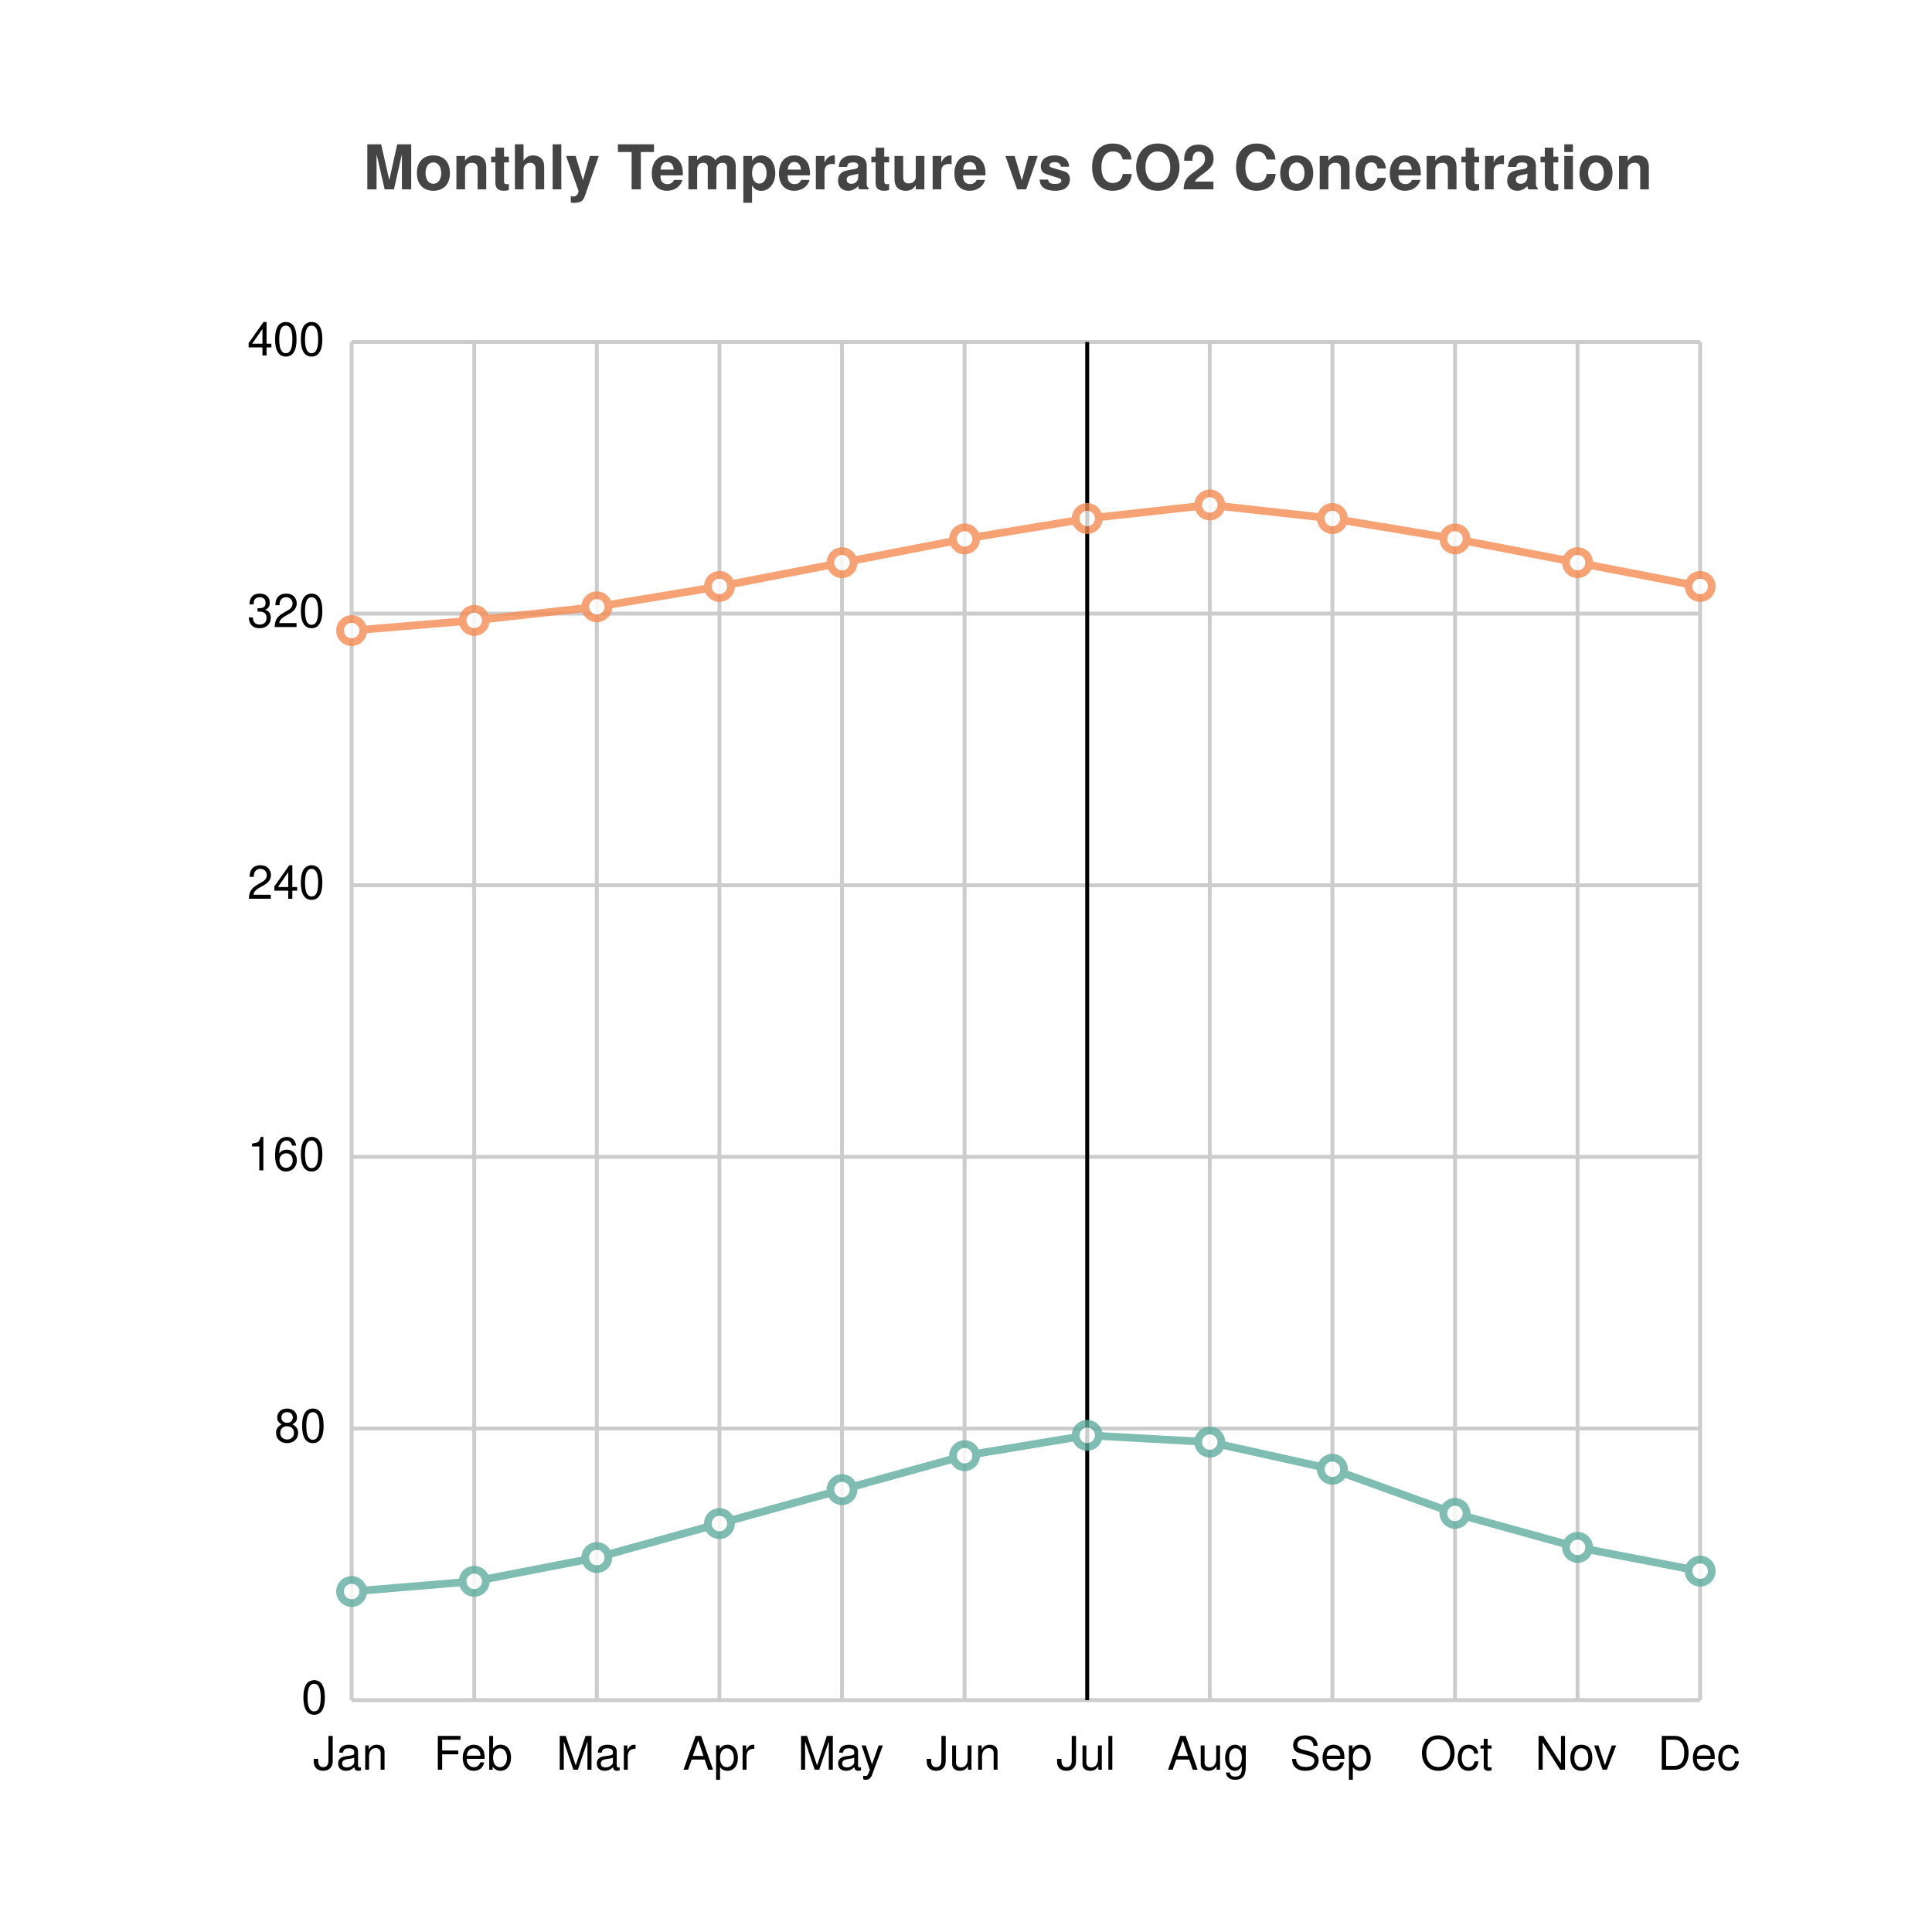
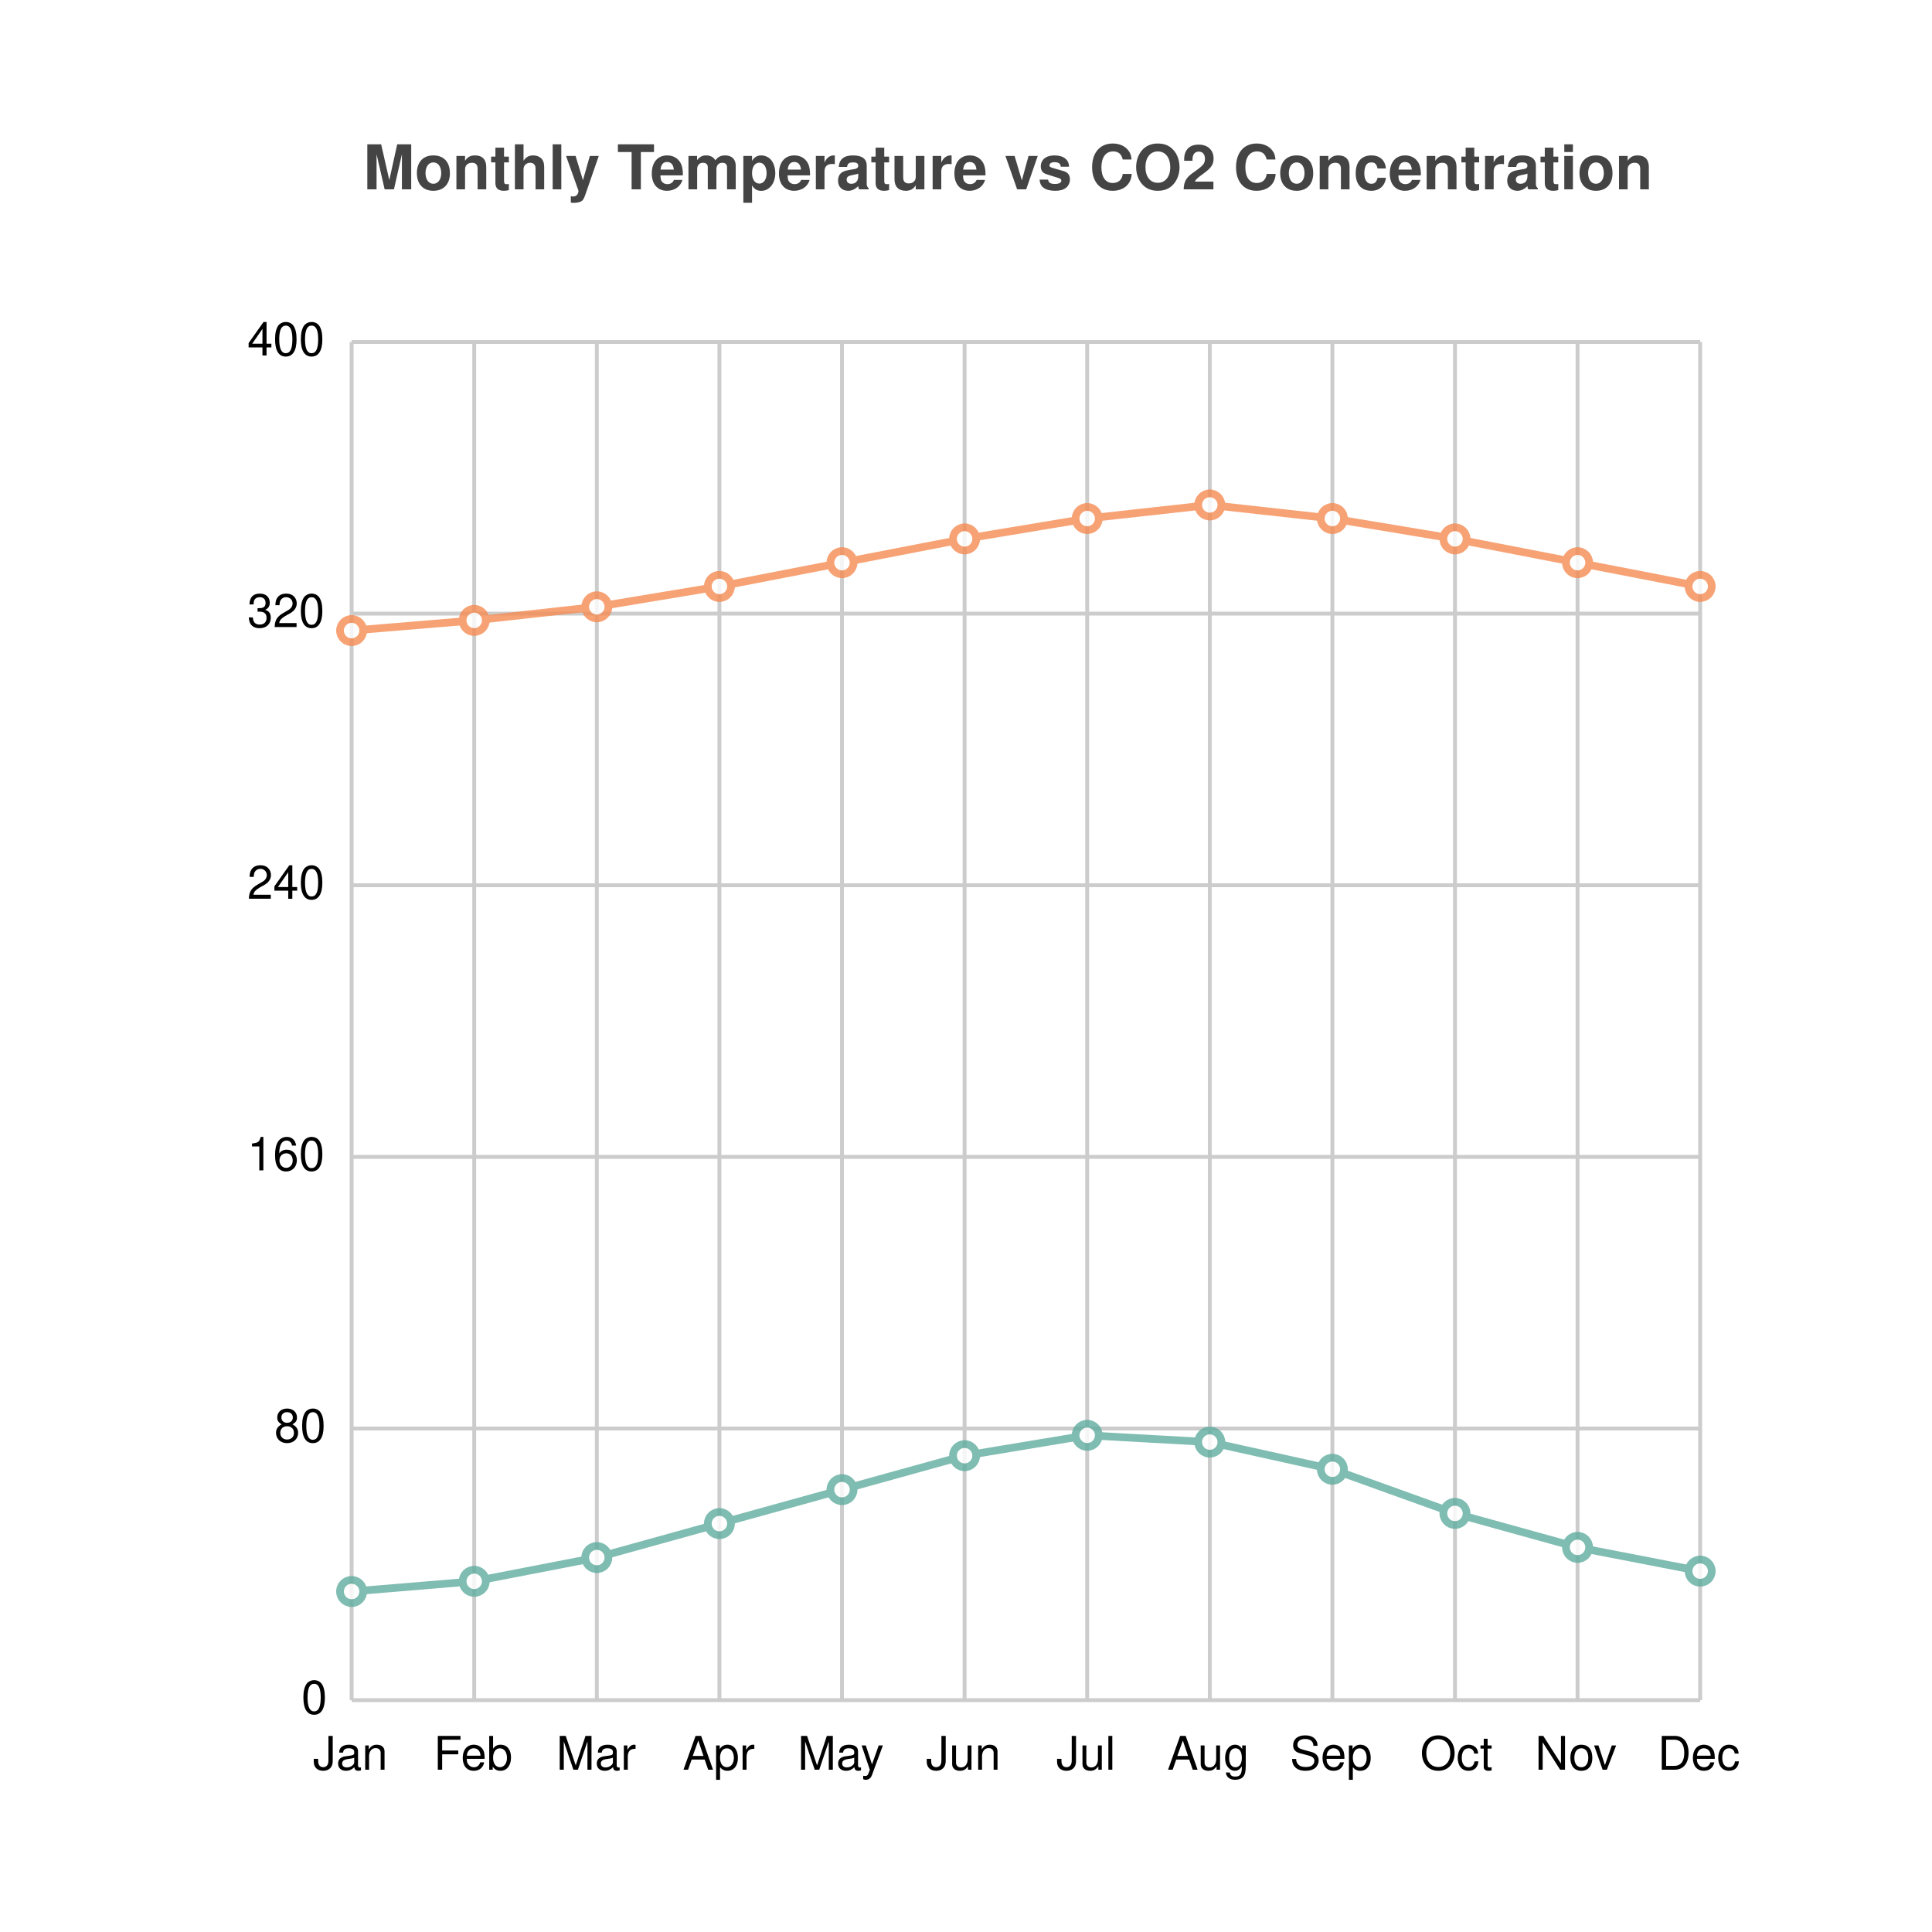
<svg xmlns="http://www.w3.org/2000/svg" width="500" height="500" viewBox="0 0 500 500">
  <path fill="white" d="M0 0 h500 v500 h-500 v-500Z" />
  <text transform="translate(-156.0, 19)" fill="#444444" font-family="Helvetica" font-weight="bold" font-size="16" x="250.0" y="30.0">Monthly Temperature vs CO2 Concentration</text>
  <g>
    <path stroke="#CCCCCC" stroke-dasharray="None" d="M0 0.0 h349.0 M0 70.3 h349.0 M0 140.6 h349.0 M0 210.9 h349.0 M0 281.2 h349.0 M0 351.5 h349.0 M0 351.5 h349.0" transform="translate(91.0, 88.5)" />
    <g font-size="12" font-family="Helvetica" transform="translate(85.0, 88.5)">
      <text x="0" y="0.0" transform="translate(-21, 3.5)">400</text>
      <text x="0" y="70.3" transform="translate(-21, 3.5)">320</text>
      <text x="0" y="140.6" transform="translate(-21, 3.5)">240</text>
      <text x="0" y="210.9" transform="translate(-21, 3.5)">160</text>
      <text x="0" y="281.2" transform="translate(-14, 3.5)">80</text>
      <text x="0" y="351.5" transform="translate(-7, 3.5)">0</text>
    </g>
  </g>
  <g>
    <path stroke="#CCCCCC" stroke-dasharray="None" d="M0.0 0 v351.5 M31.727 0 v351.5 M63.455 0 v351.5 M95.182 0 v351.5 M126.909 0 v351.5 M158.636 0 v351.5 M190.364 0 v351.5 M222.091 0 v351.5 M253.818 0 v351.5 M285.545 0 v351.5 M317.273 0 v351.5 M349.0 0 v351.5" transform="translate(91.0, 88.5)" />
    <g font-size="12" font-family="Helvetica" transform="translate(91.0, 106.5)">
      <text x="0.0" y="351.5" transform="translate(-10.0, 0)">Jan</text>
      <text x="31.727" y="351.5" transform="translate(-10.5, 0)">Feb</text>
      <text x="63.455" y="351.5" transform="translate(-10.5, 0)">Mar</text>
      <text x="95.182" y="351.5" transform="translate(-9.5, 0)">Apr</text>
      <text x="126.909" y="351.5" transform="translate(-11.5, 0)">May</text>
      <text x="158.636" y="351.5" transform="translate(-10.0, 0)">Jun</text>
      <text x="190.364" y="351.5" transform="translate(-8.0, 0)">Jul</text>
      <text x="222.091" y="351.5" transform="translate(-11.0, 0)">Aug</text>
      <text x="253.818" y="351.5" transform="translate(-11.0, 0)">Sep</text>
      <text x="285.545" y="351.5" transform="translate(-9.0, 0)">Oct</text>
      <text x="317.273" y="351.5" transform="translate(-11.0, 0)">Nov</text>
      <text x="349.0" y="351.5" transform="translate(-11.0, 0)">Dec</text>
    </g>
  </g>
-   <path transform="translate(91.0, 88.5)" d="M190.364 0 v351.5z" stroke="black" />
  <g opacity="0.8" transform="translate(-60.0, -60.0) rotate(180, 250.0, 250.0) scale(-1, 1) translate(-349.0, 0)">
    <g fill="white" stroke="#5fab9e" stroke-width="2">
      <path d="M0.0 28.12 L31.727 30.756 L63.455 36.907 L95.182 45.695 L126.909 54.483 L158.636 63.27 L190.364 68.543 L222.091 66.785 L253.818 59.755 L285.545 48.331 L317.273 39.544 L349.0 33.392" fill="none" />
      <circle cx="0.0" cy="28.12" r="3" />
      <circle cx="31.727" cy="30.756" r="3" />
      <circle cx="63.455" cy="36.907" r="3" />
      <circle cx="95.182" cy="45.695" r="3" />
      <circle cx="126.909" cy="54.483" r="3" />
      <circle cx="158.636" cy="63.27" r="3" />
      <circle cx="190.364" cy="68.543" r="3" />
      <circle cx="222.091" cy="66.785" r="3" />
      <circle cx="253.818" cy="59.755" r="3" />
      <circle cx="285.545" cy="48.331" r="3" />
      <circle cx="317.273" cy="39.544" r="3" />
      <circle cx="349.0" cy="33.392" r="3" />
    </g>
    <g fill="white" stroke="#f58b51" stroke-width="2">
      <path d="M0.0 276.806 L31.727 279.442 L63.455 282.958 L95.182 288.23 L126.909 294.381 L158.636 300.532 L190.364 305.805 L222.091 309.32 L253.818 305.805 L285.545 300.532 L317.273 294.381 L349.0 288.23" fill="none" />
      <circle cx="0.0" cy="276.806" r="3" />
      <circle cx="31.727" cy="279.442" r="3" />
      <circle cx="63.455" cy="282.958" r="3" />
      <circle cx="95.182" cy="288.23" r="3" />
      <circle cx="126.909" cy="294.381" r="3" />
      <circle cx="158.636" cy="300.532" r="3" />
      <circle cx="190.364" cy="305.805" r="3" />
      <circle cx="222.091" cy="309.32" r="3" />
      <circle cx="253.818" cy="305.805" r="3" />
      <circle cx="285.545" cy="300.532" r="3" />
      <circle cx="317.273" cy="294.381" r="3" />
      <circle cx="349.0" cy="288.23" r="3" />
    </g>
  </g>
</svg>
